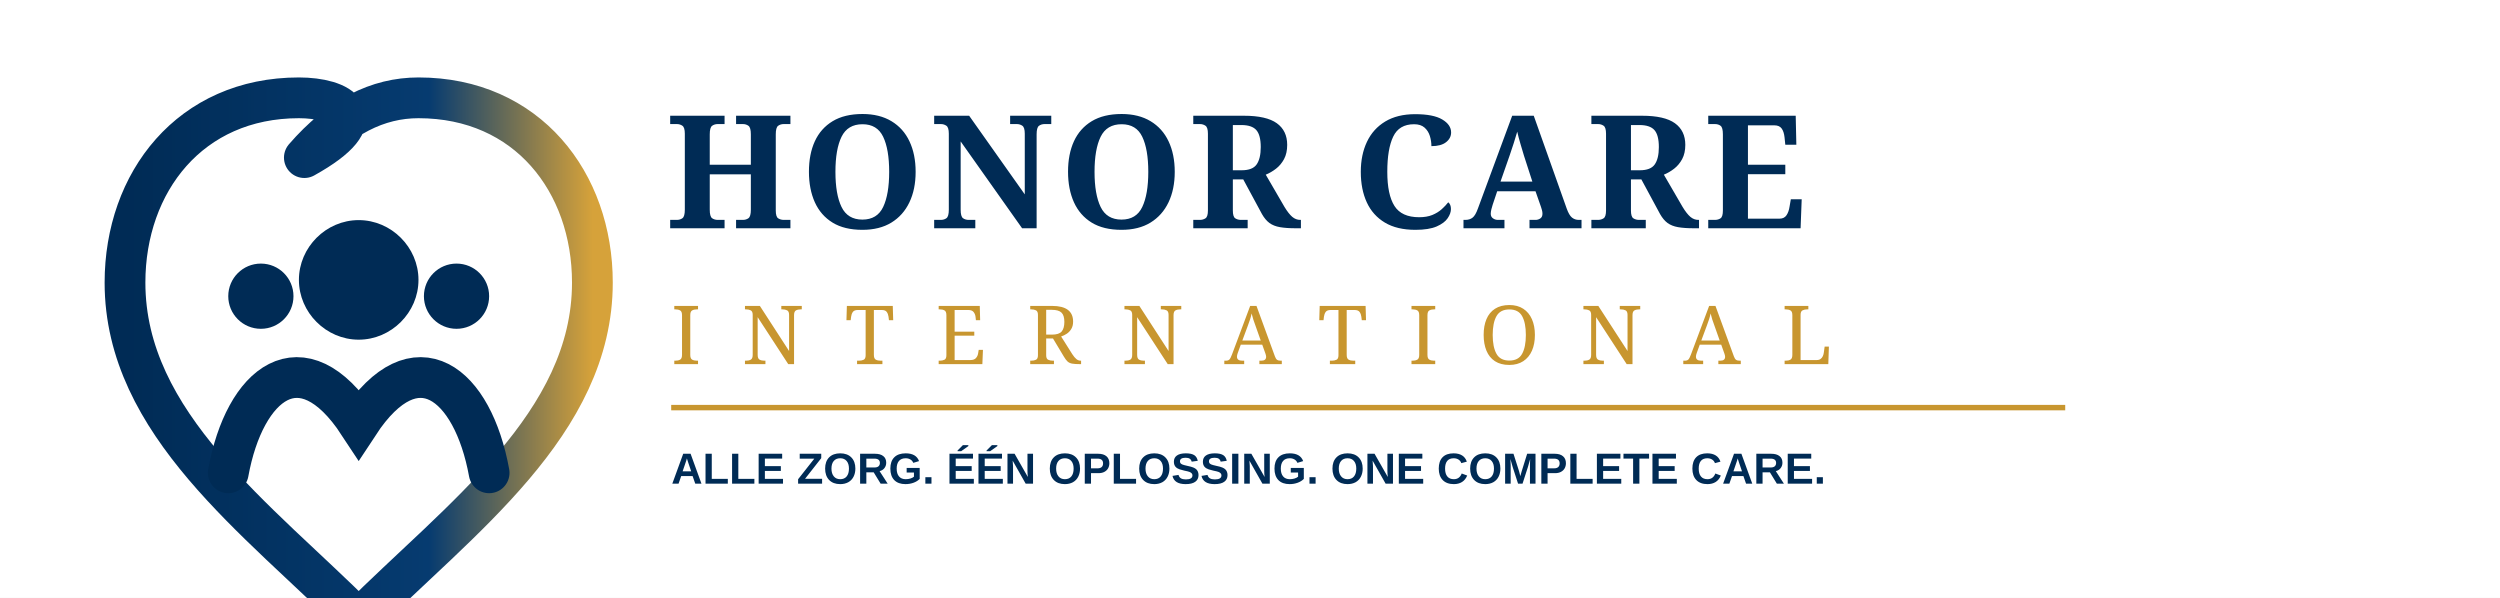
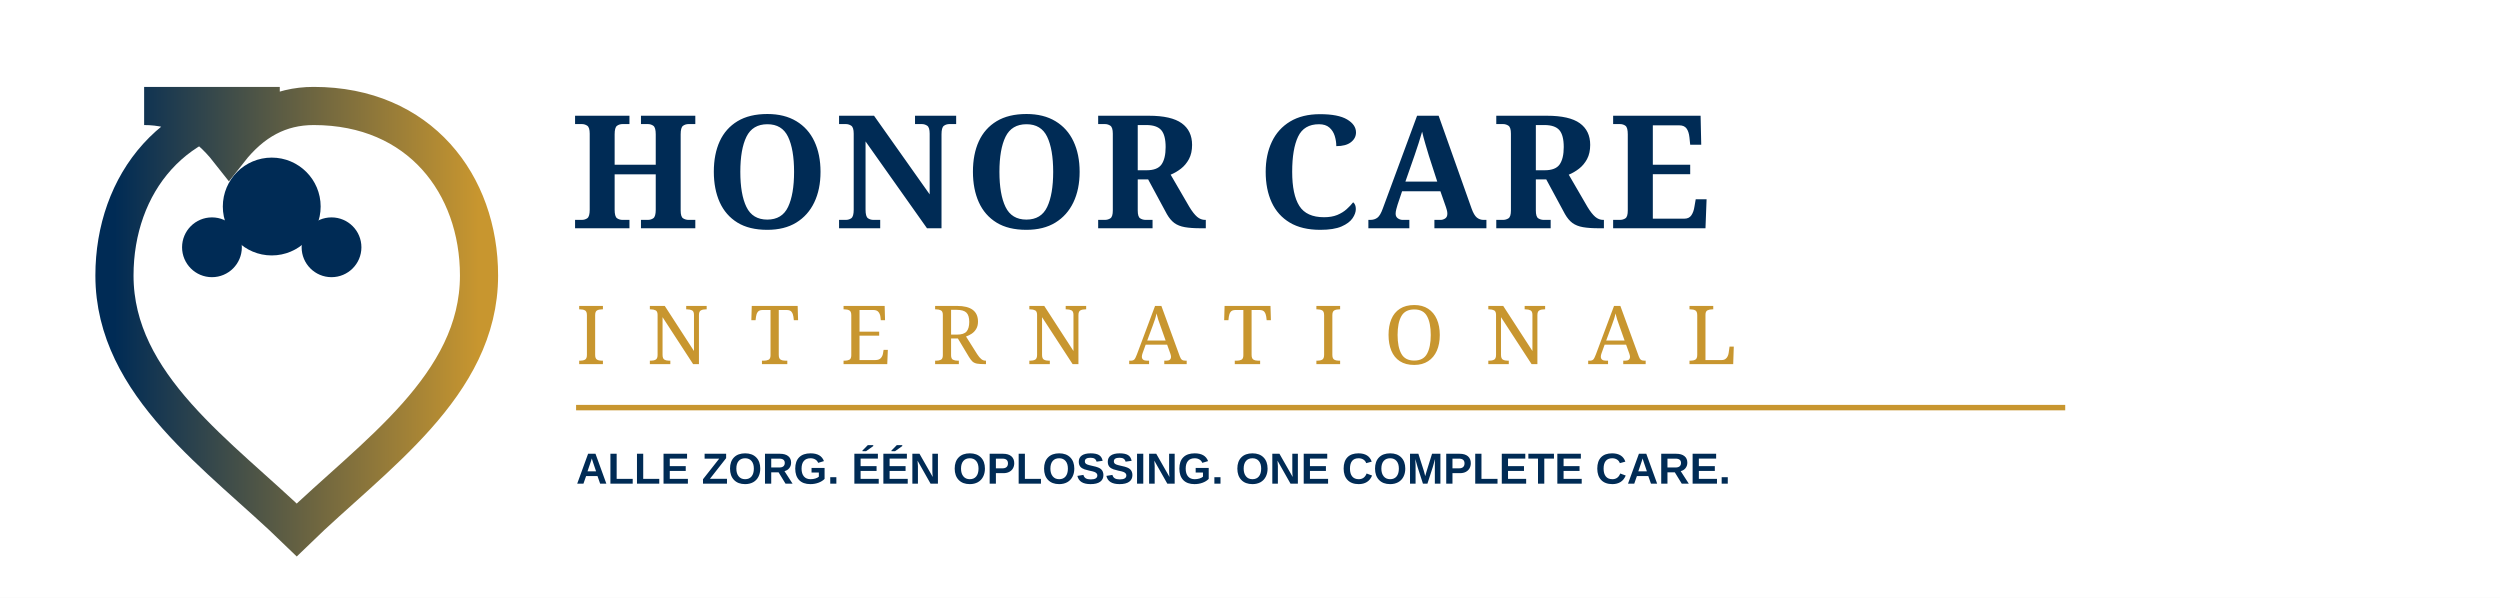
<svg xmlns="http://www.w3.org/2000/svg" width="920" height="220" viewBox="0 0 920 220">
  <defs>
-     <linearGradient id="gold" x1="0" x2="1">
-       <stop offset="0" stop-color="#b9821e" />
-       <stop offset="1" stop-color="#e8bd59" />
-     </linearGradient>
-     <linearGradient id="bluegold" x1="0" x2="1">
-       <stop offset="0" stop-color="#002b55" />
-       <stop offset=".65" stop-color="#063b70" />
-       <stop offset="1" stop-color="#d6a23a" />
+     <linearGradient id="g" x1="0" x2="1">
+       <stop stop-color="#002b55" />
+       <stop offset="1" stop-color="#c8962f" />
    </linearGradient>
  </defs>
  <rect width="920" height="220" fill="#fff" />
-   <g transform="translate(28,24)">
-     <path d="M82 12C42 12 18 43 18 80c0 52 49 87 86 124 37-37 86-72 86-124 0-37-24-68-64-68-15 0-29 7-42 22C111 19 97 12 82 12z" fill="none" stroke="url(#bluegold)" stroke-width="15" stroke-linecap="round" stroke-linejoin="round" />
-     <path d="M104 57c12 0 22 10 22 22s-10 22-22 22-22-10-22-22 10-22 22-22z" fill="#002b55" />
-     <circle cx="68" cy="85" r="12" fill="#002b55" />
-     <circle cx="140" cy="85" r="12" fill="#002b55" />
-     <path d="M56 150c6-33 27-50 48-18 21-32 42-15 48 18" fill="none" stroke="#002b55" stroke-width="15" stroke-linecap="round" />
-   </g>
-   <text x="245" y="84" font-family="Georgia,serif" font-size="58" font-weight="700" fill="#002b55" letter-spacing="2">HONOR CARE</text>
-   <text x="247" y="134" font-family="Georgia,serif" font-size="30" fill="#c8962f" letter-spacing="15">INTERNATIONAL</text>
-   <line x1="247" y1="150" x2="760" y2="150" stroke="#c8962f" stroke-width="2" />
-   <text x="247" y="178" font-family="Arial,Helvetica,sans-serif" font-size="16" font-weight="700" fill="#002b55">ALLE ZORG. ÉÉN OPLOSSING. ONE COMPLETE CARE.</text>
+   <path d="M110 32C60 32 32 69 32 112c0 52 50 85 86 120 36-35 86-68 86-120 0-43-28-80-78-80-16 0-29 7-40 21-11-14-24-21-40-21z" transform="scale(.78) translate(22,18)" fill="none" stroke="url(#g)" stroke-width="18" stroke-linecap="round" />
+   <circle cx="78" cy="91" r="11" fill="#002b55" />
+   <circle cx="122" cy="91" r="11" fill="#002b55" />
+   <circle cx="100" cy="76" r="18" fill="#002b55" />
+   <text x="210" y="84" font-family="Georgia,serif" font-size="58" font-weight="700" fill="#002b55" letter-spacing="2">HONOR CARE</text>
+   <text x="212" y="134" font-family="Georgia,serif" font-size="30" fill="#c8962f" letter-spacing="15">INTERNATIONAL</text>
+   <line x1="212" y1="150" x2="760" y2="150" stroke="#c8962f" stroke-width="2" />
+   <text x="212" y="178" font-family="Arial" font-size="16" font-weight="700" fill="#002b55">ALLE ZORG. ÉÉN OPLOSSING. ONE COMPLETE CARE.</text>
</svg>
